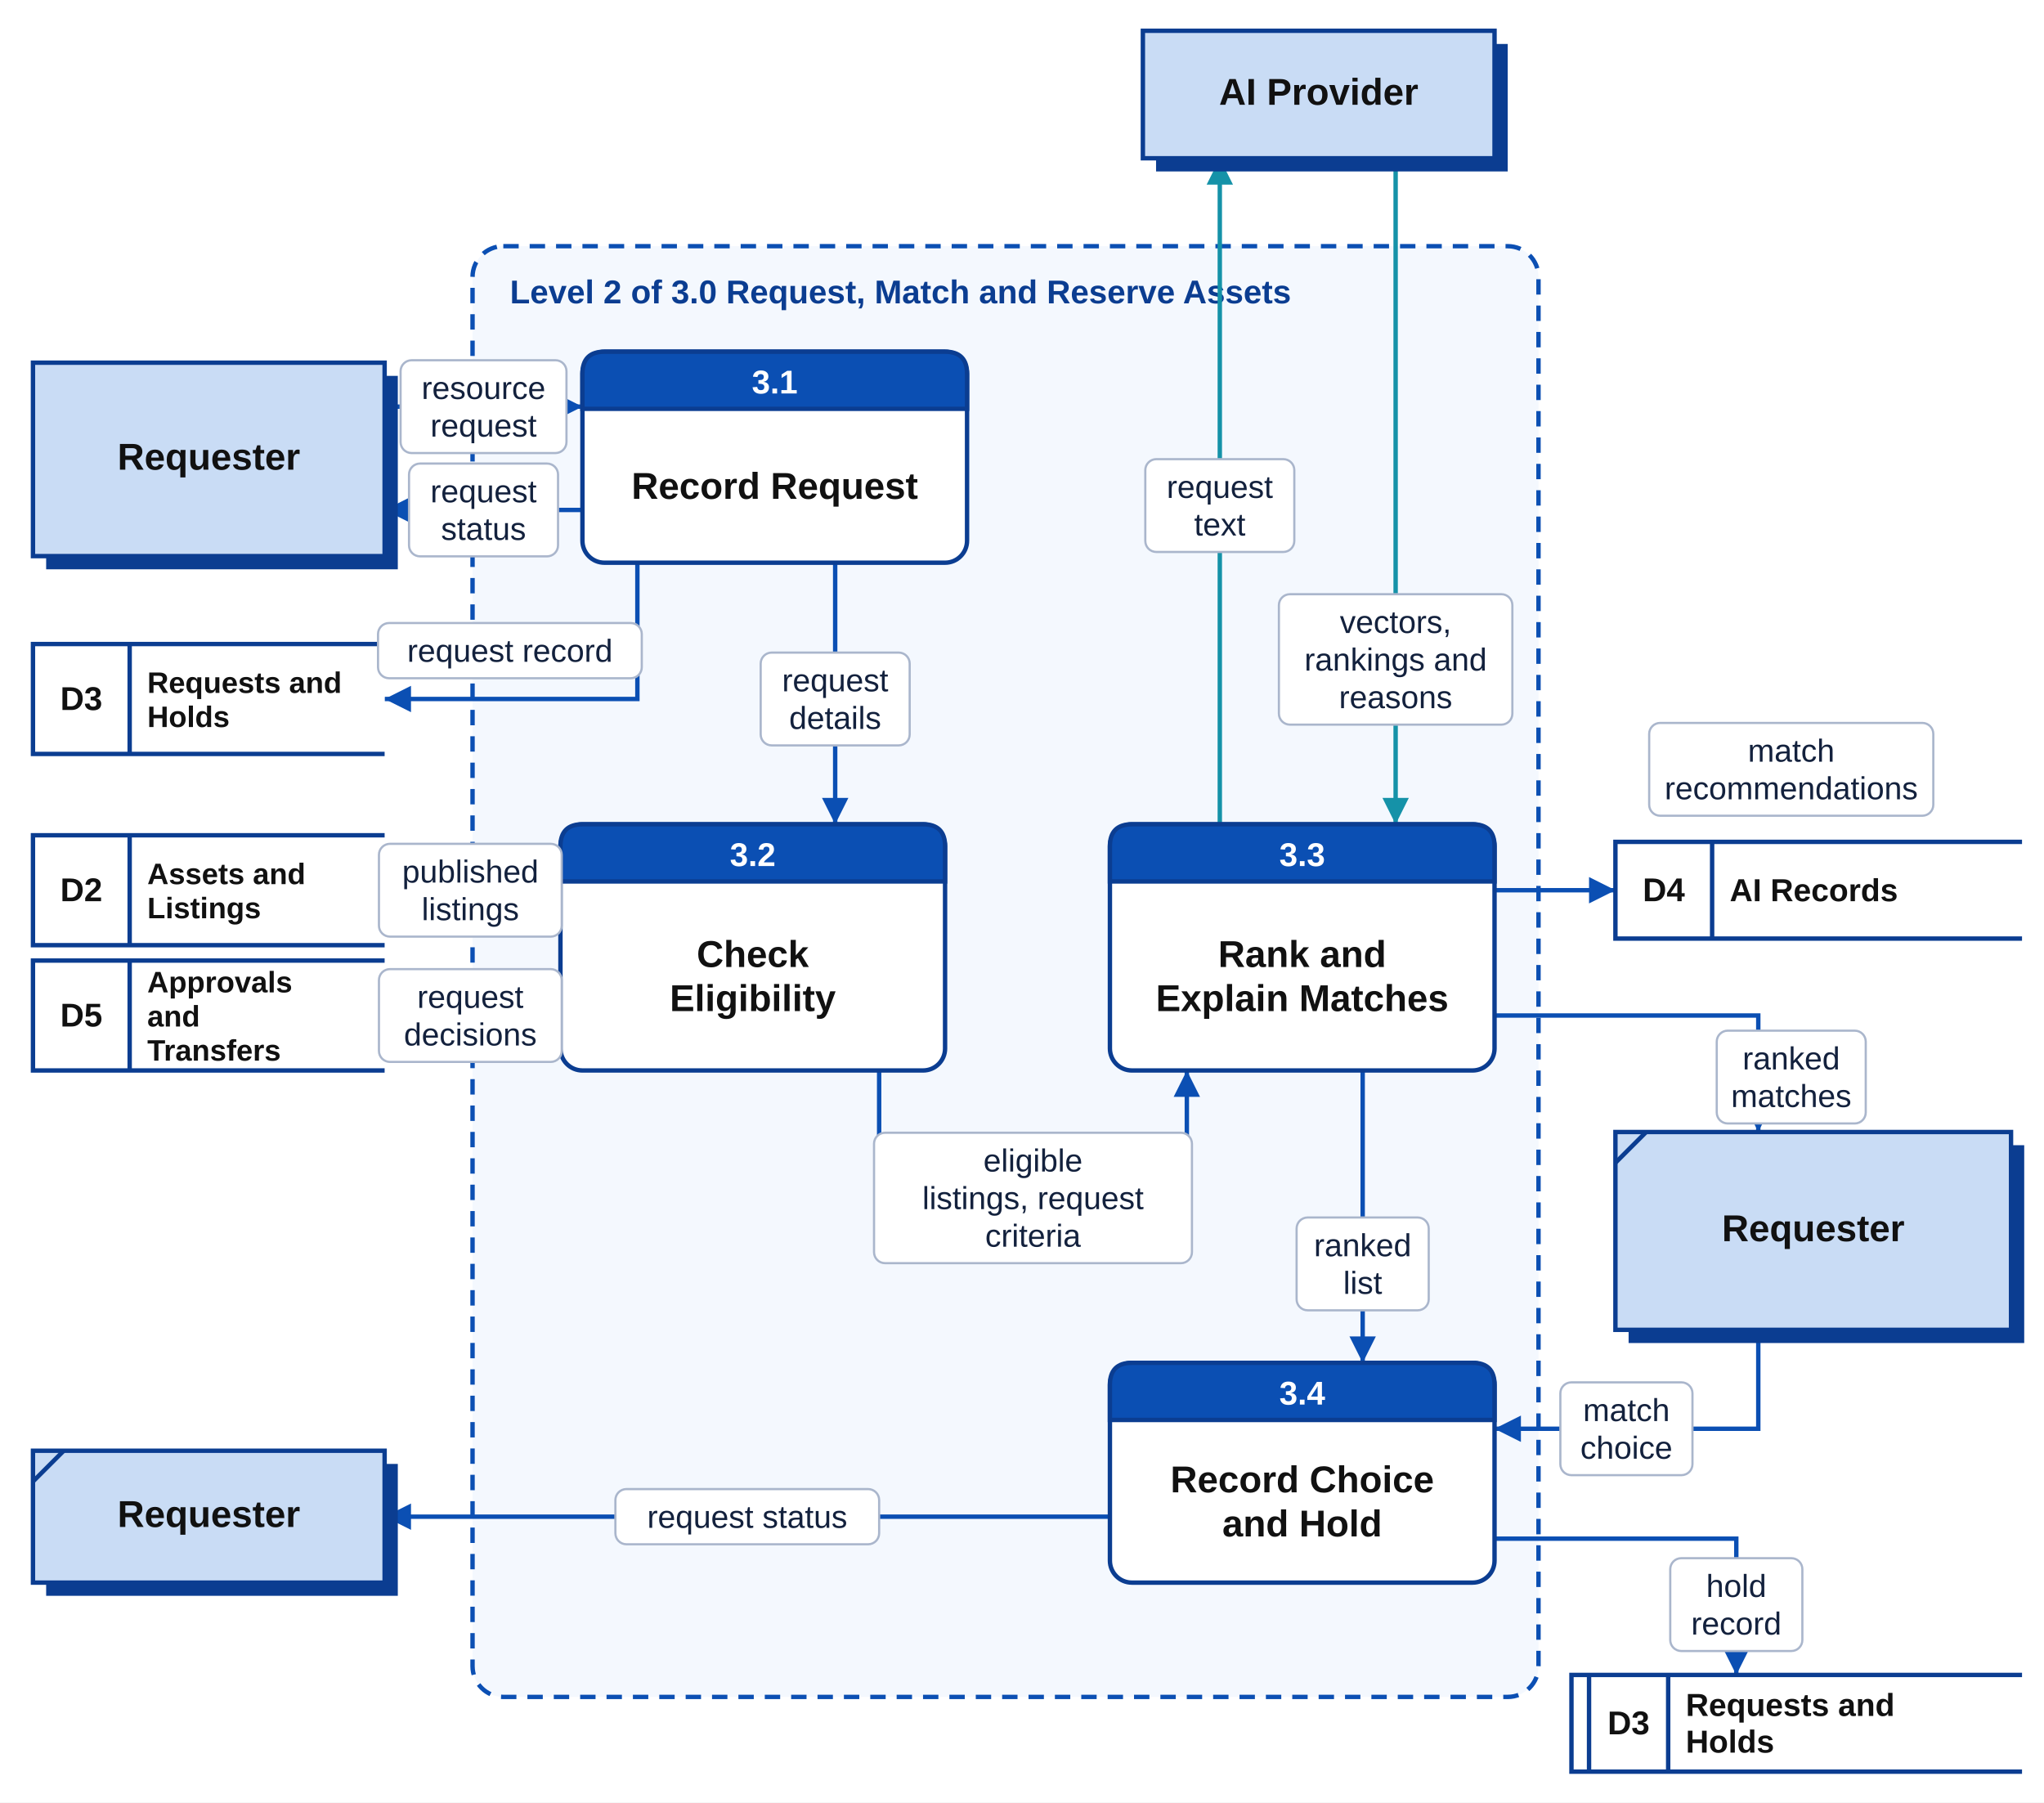
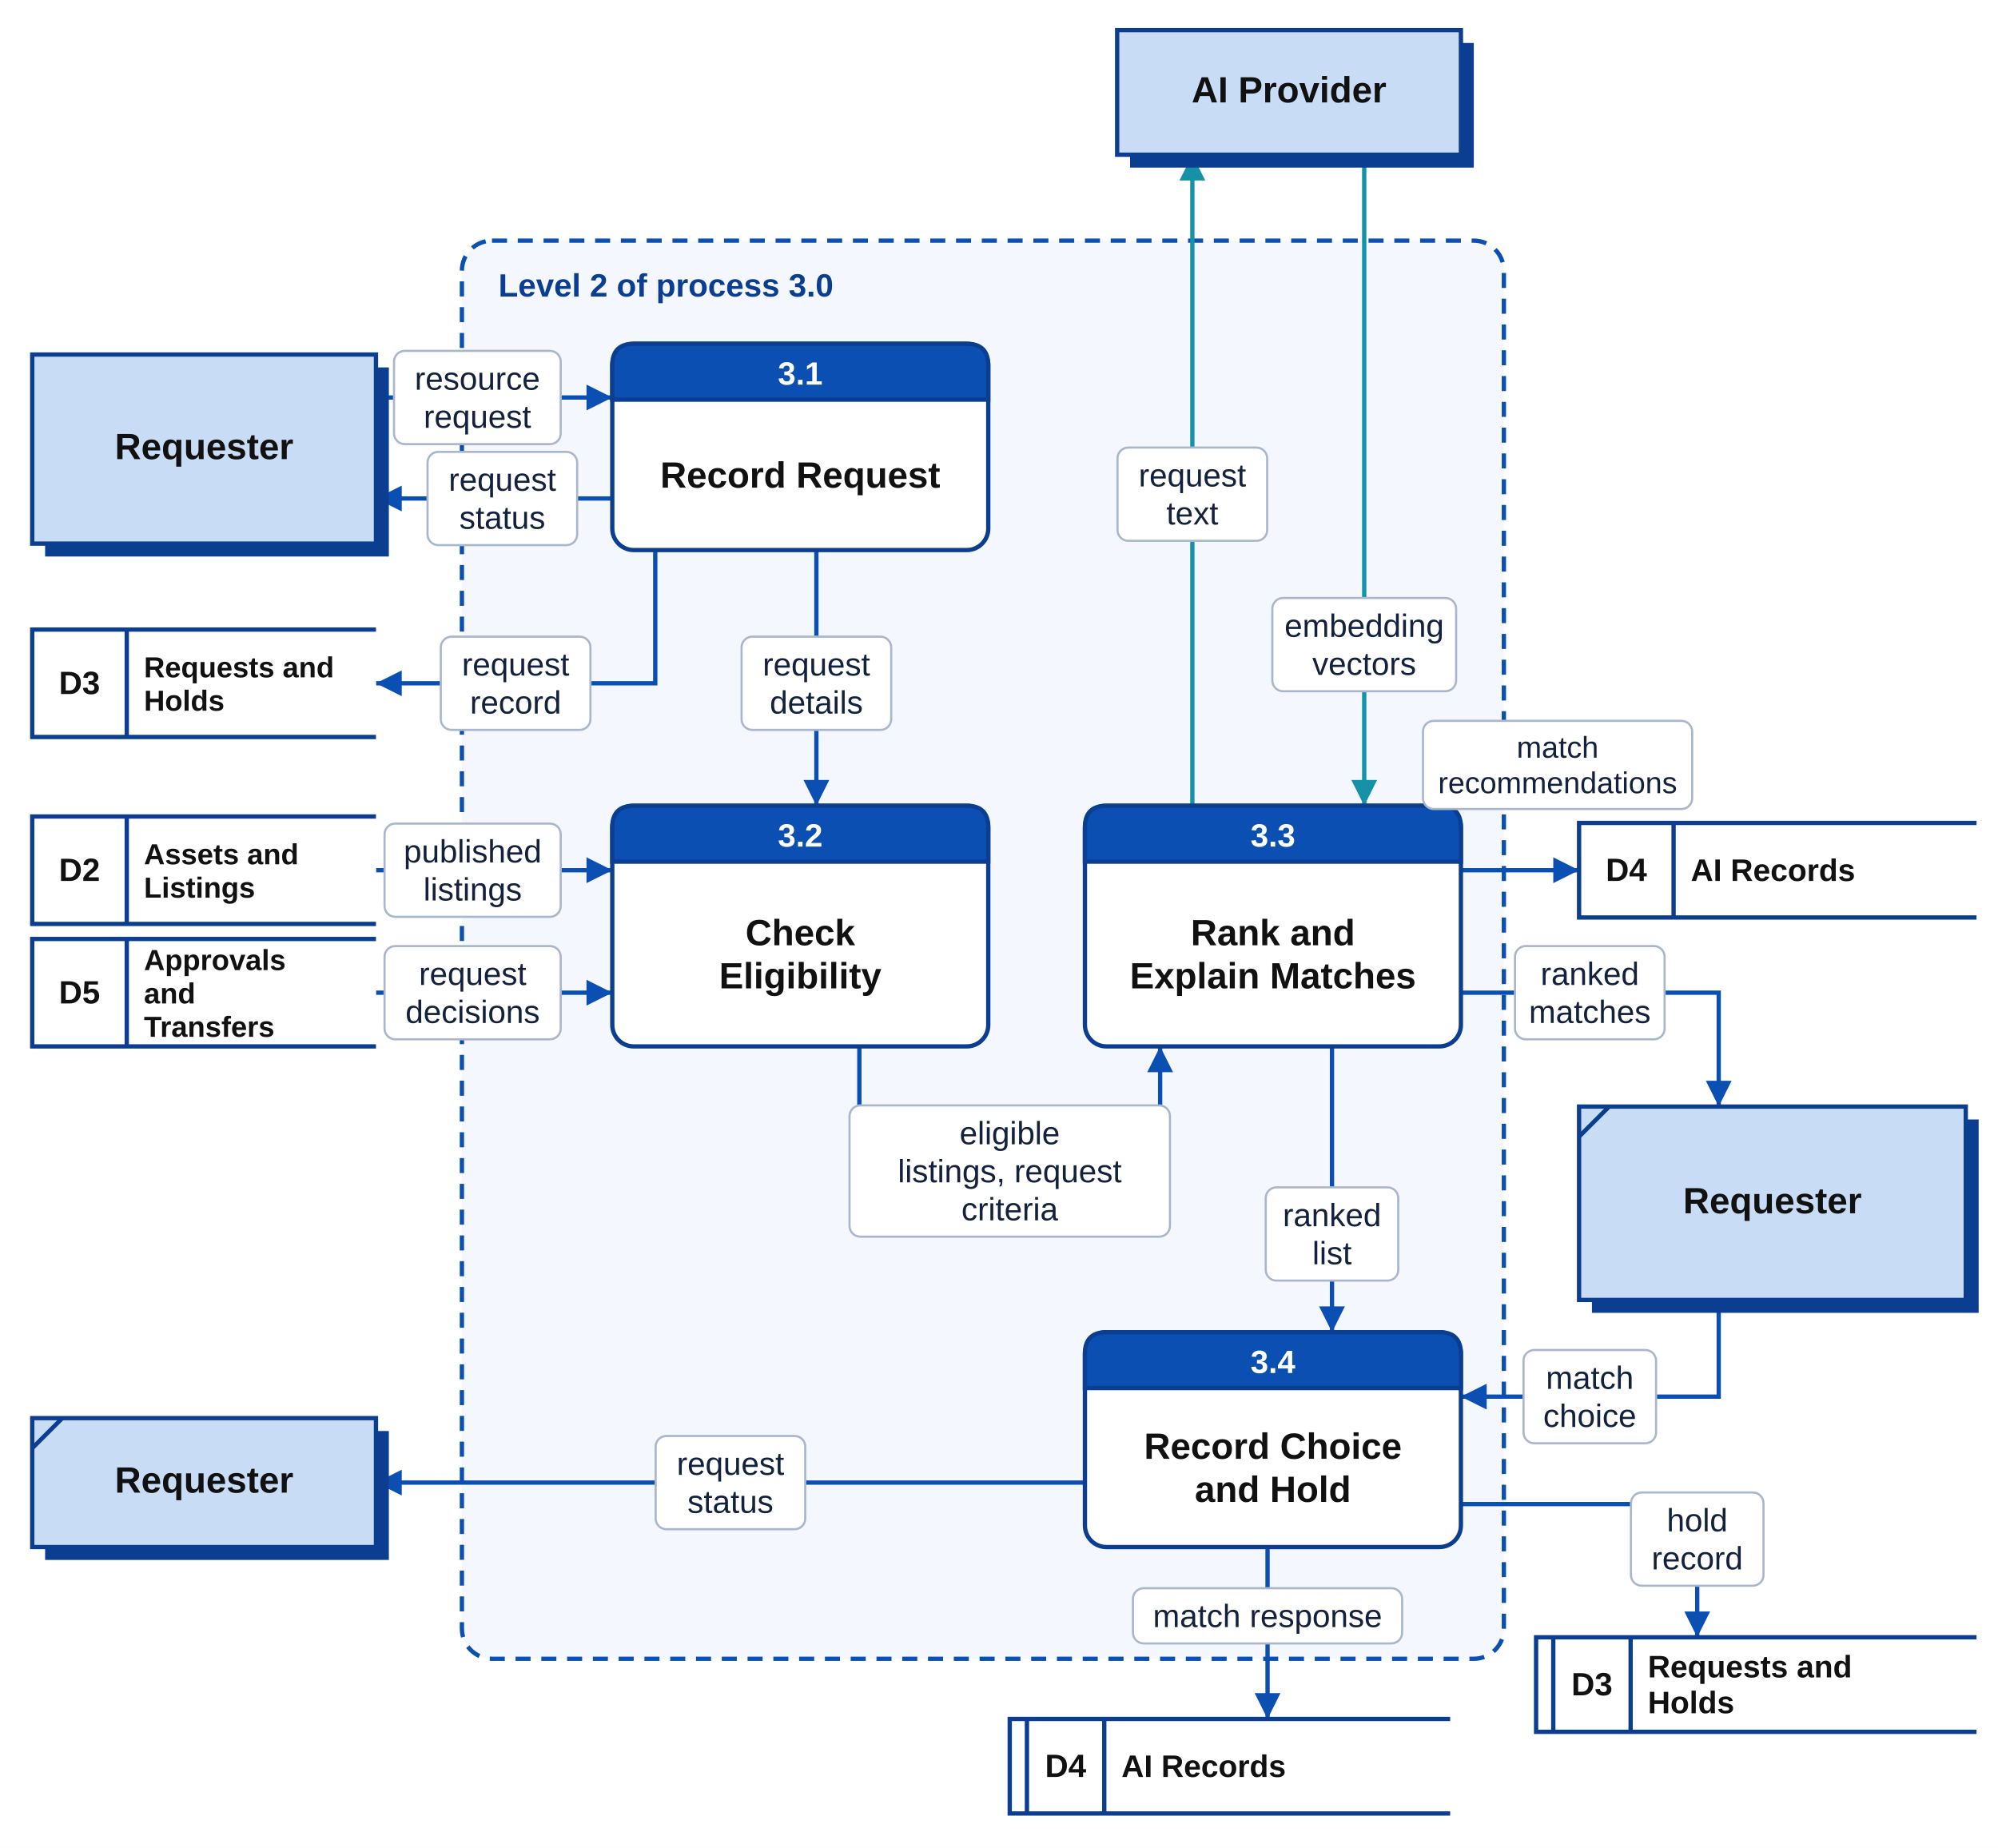
- <svg xmlns="http://www.w3.org/2000/svg" width="930" height="820" viewBox="0 0 930 820">
+ <svg xmlns="http://www.w3.org/2000/svg" width="930" height="860" viewBox="0 0 930 860">
  <rect width="100%" height="100%" fill="#fff" />
  <rect x="215" y="112" width="485" height="660" rx="14" fill="#f4f8fe" stroke="#0b4fb3" stroke-width="2" stroke-dasharray="7 5" />
-   <text x="232" y="138" font-family="Segoe UI, Arial, sans-serif" font-size="15" font-weight="700" fill="#0b3d91">Level 2 of 3.0 Request, Match and Reserve Assets</text>
-   <polyline points="175,185 265,185" fill="none" stroke="#0b4fb3" stroke-width="2" />
-   <path d="M265 185 L253 179 L253 191 Z" fill="#0b4fb3" />
-   <polyline points="265,232 175,232" fill="none" stroke="#0b4fb3" stroke-width="2" />
+   <text x="232" y="138" font-family="Segoe UI, Arial, sans-serif" font-size="15" font-weight="700" fill="#0b3d91">Level 2 of process 3.0</text>
+   <polyline points="175,185 285,185" fill="none" stroke="#0b4fb3" stroke-width="2" />
+   <path d="M285 185 L273 179 L273 191 Z" fill="#0b4fb3" />
+   <polyline points="285,232 175,232" fill="none" stroke="#0b4fb3" stroke-width="2" />
  <path d="M175 232 L187 238 L187 226 Z" fill="#0b4fb3" />
-   <polyline points="290,256 290,318 175,318" fill="none" stroke="#0b4fb3" stroke-width="2" />
+   <polyline points="305,256 305,318 175,318" fill="none" stroke="#0b4fb3" stroke-width="2" />
  <path d="M175 318 L187 324 L187 312 Z" fill="#0b4fb3" />
  <polyline points="380,256 380,375" fill="none" stroke="#0b4fb3" stroke-width="2" />
  <path d="M380 375 L386 363 L374 363 Z" fill="#0b4fb3" />
-   <polyline points="175,405 255,405" fill="none" stroke="#0b4fb3" stroke-width="2" />
-   <path d="M255 405 L243 399 L243 411 Z" fill="#0b4fb3" />
-   <polyline points="175,462 255,462" fill="none" stroke="#0b4fb3" stroke-width="2" />
-   <path d="M255 462 L243 456 L243 468 Z" fill="#0b4fb3" />
+   <polyline points="175,405 285,405" fill="none" stroke="#0b4fb3" stroke-width="2" />
+   <path d="M285 405 L273 399 L273 411 Z" fill="#0b4fb3" />
+   <polyline points="175,462 285,462" fill="none" stroke="#0b4fb3" stroke-width="2" />
+   <path d="M285 462 L273 456 L273 468 Z" fill="#0b4fb3" />
  <polyline points="400,487 400,545 540,545 540,487" fill="none" stroke="#0b4fb3" stroke-width="2" />
  <path d="M540 487 L534 499 L546 499 Z" fill="#0b4fb3" />
  <polyline points="555,375 555,72" fill="none" stroke="#1592a8" stroke-width="2" />
  <path d="M555 72 L549 84 L561 84 Z" fill="#1592a8" />
  <polyline points="635,72 635,375" fill="none" stroke="#1592a8" stroke-width="2" />
  <path d="M635 375 L641 363 L629 363 Z" fill="#1592a8" />
  <polyline points="680,405 735,405" fill="none" stroke="#0b4fb3" stroke-width="2" />
  <path d="M735 405 L723 399 L723 411 Z" fill="#0b4fb3" />
  <polyline points="680,462 800,462 800,515" fill="none" stroke="#0b4fb3" stroke-width="2" />
  <path d="M800 515 L806 503 L794 503 Z" fill="#0b4fb3" />
  <polyline points="620,487 620,620" fill="none" stroke="#0b4fb3" stroke-width="2" />
  <path d="M620 620 L626 608 L614 608 Z" fill="#0b4fb3" />
  <polyline points="800,605 800,650 680,650" fill="none" stroke="#0b4fb3" stroke-width="2" />
  <path d="M680 650 L692 656 L692 644 Z" fill="#0b4fb3" />
  <polyline points="680,700 790,700 790,762" fill="none" stroke="#0b4fb3" stroke-width="2" />
  <path d="M790 762 L796 750 L784 750 Z" fill="#0b4fb3" />
  <polyline points="505,690 175,690" fill="none" stroke="#0b4fb3" stroke-width="2" />
  <path d="M175 690 L187 696 L187 684 Z" fill="#0b4fb3" />
+   <polyline points="590,720 590,800" fill="none" stroke="#0b4fb3" stroke-width="2" />
+   <path d="M590 800 L596 788 L584 788 Z" fill="#0b4fb3" />
  <rect x="21" y="171" width="160" height="88" fill="#0b3d91" />
  <rect x="15" y="165" width="160" height="88" fill="#c9dcf5" stroke="#0b3d91" stroke-width="2" />
  <text x="95" y="213.675" text-anchor="middle" font-family="Segoe UI, Arial, sans-serif" font-size="17" font-weight="700" fill="#111">Requester</text>
  <rect x="15" y="293" width="160" height="50" fill="#fff" stroke="none" />
  <path d="M175 293 H15 V343 H175" fill="none" stroke="#0b3d91" stroke-width="2" />
  <line x1="59" y1="293" x2="59" y2="343" stroke="#0b3d91" stroke-width="2" />
  <text x="37" y="323" text-anchor="middle" font-family="Segoe UI, Arial, sans-serif" font-size="15" font-weight="700" fill="#111">D3</text>
  <text x="67" y="315.238" font-family="Segoe UI, Arial, sans-serif" font-size="13.5" font-weight="700" fill="#111">Requests and</text>
  <text x="67" y="330.762" font-family="Segoe UI, Arial, sans-serif" font-size="13.5" font-weight="700" fill="#111">Holds</text>
  <rect x="15" y="380" width="160" height="50" fill="#fff" stroke="none" />
  <path d="M175 380 H15 V430 H175" fill="none" stroke="#0b3d91" stroke-width="2" />
  <line x1="59" y1="380" x2="59" y2="430" stroke="#0b3d91" stroke-width="2" />
  <text x="37" y="410" text-anchor="middle" font-family="Segoe UI, Arial, sans-serif" font-size="15" font-weight="700" fill="#111">D2</text>
  <text x="67" y="402.238" font-family="Segoe UI, Arial, sans-serif" font-size="13.5" font-weight="700" fill="#111">Assets and</text>
  <text x="67" y="417.762" font-family="Segoe UI, Arial, sans-serif" font-size="13.5" font-weight="700" fill="#111">Listings</text>
  <rect x="15" y="437" width="160" height="50" fill="#fff" stroke="none" />
  <path d="M175 437 H15 V487 H175" fill="none" stroke="#0b3d91" stroke-width="2" />
  <line x1="59" y1="437" x2="59" y2="487" stroke="#0b3d91" stroke-width="2" />
  <text x="37" y="467" text-anchor="middle" font-family="Segoe UI, Arial, sans-serif" font-size="15" font-weight="700" fill="#111">D5</text>
  <text x="67" y="451.475" font-family="Segoe UI, Arial, sans-serif" font-size="13.5" font-weight="700" fill="#111">Approvals</text>
  <text x="67" y="467" font-family="Segoe UI, Arial, sans-serif" font-size="13.5" font-weight="700" fill="#111">and</text>
  <text x="67" y="482.525" font-family="Segoe UI, Arial, sans-serif" font-size="13.5" font-weight="700" fill="#111">Transfers</text>
  <rect x="21" y="666" width="160" height="60" fill="#0b3d91" />
  <rect x="15" y="660" width="160" height="60" fill="#c9dcf5" stroke="#0b3d91" stroke-width="2" />
  <line x1="15" y1="674" x2="29" y2="660" stroke="#0b3d91" stroke-width="2" />
  <text x="95" y="694.675" text-anchor="middle" font-family="Segoe UI, Arial, sans-serif" font-size="17" font-weight="700" fill="#111">Requester</text>
  <rect x="526" y="20" width="160" height="58" fill="#0b3d91" />
  <rect x="520" y="14" width="160" height="58" fill="#c9dcf5" stroke="#0b3d91" stroke-width="2" />
  <text x="600" y="47.675" text-anchor="middle" font-family="Segoe UI, Arial, sans-serif" font-size="17" font-weight="700" fill="#111">AI Provider</text>
  <rect x="735" y="383" width="185" height="44" fill="#fff" stroke="none" />
  <path d="M920 383 H735 V427 H920" fill="none" stroke="#0b3d91" stroke-width="2" />
  <line x1="779" y1="383" x2="779" y2="427" stroke="#0b3d91" stroke-width="2" />
  <text x="757" y="410" text-anchor="middle" font-family="Segoe UI, Arial, sans-serif" font-size="15" font-weight="700" fill="#111">D4</text>
  <text x="787" y="410" font-family="Segoe UI, Arial, sans-serif" font-size="14.5" font-weight="700" fill="#111">AI Records</text>
  <rect x="741" y="521" width="180" height="90" fill="#0b3d91" />
  <rect x="735" y="515" width="180" height="90" fill="#c9dcf5" stroke="#0b3d91" stroke-width="2" />
  <line x1="735" y1="529" x2="749" y2="515" stroke="#0b3d91" stroke-width="2" />
  <text x="825" y="564.675" text-anchor="middle" font-family="Segoe UI, Arial, sans-serif" font-size="17" font-weight="700" fill="#111">Requester</text>
  <rect x="715" y="762" width="205" height="44" fill="#fff" stroke="none" />
  <path d="M920 762 H715 V806 H920" fill="none" stroke="#0b3d91" stroke-width="2" />
  <line x1="759" y1="762" x2="759" y2="806" stroke="#0b3d91" stroke-width="2" />
  <line x1="723" y1="762" x2="723" y2="806" stroke="#0b3d91" stroke-width="2" />
  <text x="741" y="789" text-anchor="middle" font-family="Segoe UI, Arial, sans-serif" font-size="15" font-weight="700" fill="#111">D3</text>
  <text x="767" y="780.663" font-family="Segoe UI, Arial, sans-serif" font-size="14.5" font-weight="700" fill="#111">Requests and</text>
  <text x="767" y="797.337" font-family="Segoe UI, Arial, sans-serif" font-size="14.5" font-weight="700" fill="#111">Holds</text>
-   <rect x="265" y="160" width="175" height="96" rx="10" fill="#fff" stroke="#0b3d91" stroke-width="2" />
-   <path d="M265 186 V170 Q265 160 275 160 H430 Q440 160 440 170 V186 Z" fill="#0b4fb3" stroke="#0b3d91" stroke-width="2" />
-   <text x="352.5" y="179" text-anchor="middle" font-family="Segoe UI, Arial, sans-serif" font-size="15" font-weight="700" fill="#fff">3.1</text>
-   <text x="352.5" y="226.95" text-anchor="middle" font-family="Segoe UI, Arial, sans-serif" font-size="17" font-weight="700" fill="#111">Record Request</text>
-   <rect x="255" y="375" width="175" height="112" rx="10" fill="#fff" stroke="#0b3d91" stroke-width="2" />
-   <path d="M255 401 V385 Q255 375 265 375 H420 Q430 375 430 385 V401 Z" fill="#0b4fb3" stroke="#0b3d91" stroke-width="2" />
-   <text x="342.5" y="394" text-anchor="middle" font-family="Segoe UI, Arial, sans-serif" font-size="15" font-weight="700" fill="#fff">3.2</text>
-   <text x="342.5" y="439.92" text-anchor="middle" font-family="Segoe UI, Arial, sans-serif" font-size="17" font-weight="700" fill="#111">Check</text>
-   <text x="342.5" y="459.98" text-anchor="middle" font-family="Segoe UI, Arial, sans-serif" font-size="17" font-weight="700" fill="#111">Eligibility</text>
+   <rect x="470" y="800" width="205" height="44" fill="#fff" stroke="none" />
+   <path d="M675 800 H470 V844 H675" fill="none" stroke="#0b3d91" stroke-width="2" />
+   <line x1="514" y1="800" x2="514" y2="844" stroke="#0b3d91" stroke-width="2" />
+   <line x1="478" y1="800" x2="478" y2="844" stroke="#0b3d91" stroke-width="2" />
+   <text x="496" y="827" text-anchor="middle" font-family="Segoe UI, Arial, sans-serif" font-size="15" font-weight="700" fill="#111">D4</text>
+   <text x="522" y="827" font-family="Segoe UI, Arial, sans-serif" font-size="14.5" font-weight="700" fill="#111">AI Records</text>
+   <rect x="285" y="160" width="175" height="96" rx="10" fill="#fff" stroke="#0b3d91" stroke-width="2" />
+   <path d="M285 186 V170 Q285 160 295 160 H450 Q460 160 460 170 V186 Z" fill="#0b4fb3" stroke="#0b3d91" stroke-width="2" />
+   <text x="372.5" y="179" text-anchor="middle" font-family="Segoe UI, Arial, sans-serif" font-size="15" font-weight="700" fill="#fff">3.1</text>
+   <text x="372.5" y="226.95" text-anchor="middle" font-family="Segoe UI, Arial, sans-serif" font-size="17" font-weight="700" fill="#111">Record Request</text>
+   <rect x="285" y="375" width="175" height="112" rx="10" fill="#fff" stroke="#0b3d91" stroke-width="2" />
+   <path d="M285 401 V385 Q285 375 295 375 H450 Q460 375 460 385 V401 Z" fill="#0b4fb3" stroke="#0b3d91" stroke-width="2" />
+   <text x="372.5" y="394" text-anchor="middle" font-family="Segoe UI, Arial, sans-serif" font-size="15" font-weight="700" fill="#fff">3.2</text>
+   <text x="372.5" y="439.92" text-anchor="middle" font-family="Segoe UI, Arial, sans-serif" font-size="17" font-weight="700" fill="#111">Check</text>
+   <text x="372.5" y="459.98" text-anchor="middle" font-family="Segoe UI, Arial, sans-serif" font-size="17" font-weight="700" fill="#111">Eligibility</text>
  <rect x="505" y="375" width="175" height="112" rx="10" fill="#fff" stroke="#0b3d91" stroke-width="2" />
  <path d="M505 401 V385 Q505 375 515 375 H670 Q680 375 680 385 V401 Z" fill="#0b4fb3" stroke="#0b3d91" stroke-width="2" />
  <text x="592.5" y="394" text-anchor="middle" font-family="Segoe UI, Arial, sans-serif" font-size="15" font-weight="700" fill="#fff">3.3</text>
  <text x="592.5" y="439.92" text-anchor="middle" font-family="Segoe UI, Arial, sans-serif" font-size="17" font-weight="700" fill="#111">Rank and</text>
  <text x="592.5" y="459.98" text-anchor="middle" font-family="Segoe UI, Arial, sans-serif" font-size="17" font-weight="700" fill="#111">Explain Matches</text>
  <rect x="505" y="620" width="175" height="100" rx="10" fill="#fff" stroke="#0b3d91" stroke-width="2" />
  <path d="M505 646 V630 Q505 620 515 620 H670 Q680 620 680 630 V646 Z" fill="#0b4fb3" stroke="#0b3d91" stroke-width="2" />
  <text x="592.5" y="639" text-anchor="middle" font-family="Segoe UI, Arial, sans-serif" font-size="15" font-weight="700" fill="#fff">3.4</text>
  <text x="592.5" y="678.92" text-anchor="middle" font-family="Segoe UI, Arial, sans-serif" font-size="17" font-weight="700" fill="#111">Record Choice</text>
  <text x="592.5" y="698.98" text-anchor="middle" font-family="Segoe UI, Arial, sans-serif" font-size="17" font-weight="700" fill="#111">and Hold</text>
-   <rect x="182.26" y="163.89" width="75.48" height="42.22" rx="5" fill="#fff" stroke="#aab6cc" stroke-width="1" />
-   <text x="220" y="181.52" text-anchor="middle" font-family="Segoe UI, Arial, sans-serif" font-size="14.5" fill="#13213d">resource</text>
-   <text x="220" y="198.63" text-anchor="middle" font-family="Segoe UI, Arial, sans-serif" font-size="14.5" fill="#13213d">request</text>
-   <rect x="186.102" y="210.89" width="67.795" height="42.22" rx="5" fill="#fff" stroke="#aab6cc" stroke-width="1" />
-   <text x="220" y="228.52" text-anchor="middle" font-family="Segoe UI, Arial, sans-serif" font-size="14.5" fill="#13213d">request</text>
-   <text x="220" y="245.63" text-anchor="middle" font-family="Segoe UI, Arial, sans-serif" font-size="14.5" fill="#13213d">status</text>
-   <rect x="172" y="283.445" width="120" height="25.11" rx="5" fill="#fff" stroke="#aab6cc" stroke-width="1" />
-   <text x="232" y="301.075" text-anchor="middle" font-family="Segoe UI, Arial, sans-serif" font-size="14.5" fill="#13213d">request record</text>
-   <rect x="346.103" y="296.89" width="67.795" height="42.22" rx="5" fill="#fff" stroke="#aab6cc" stroke-width="1" />
-   <text x="380" y="314.52" text-anchor="middle" font-family="Segoe UI, Arial, sans-serif" font-size="14.5" fill="#13213d">request</text>
-   <text x="380" y="331.63" text-anchor="middle" font-family="Segoe UI, Arial, sans-serif" font-size="14.5" fill="#13213d">details</text>
-   <rect x="172.417" y="383.89" width="83.165" height="42.22" rx="5" fill="#fff" stroke="#aab6cc" stroke-width="1" />
-   <text x="214" y="401.52" text-anchor="middle" font-family="Segoe UI, Arial, sans-serif" font-size="14.5" fill="#13213d">published</text>
-   <text x="214" y="418.63" text-anchor="middle" font-family="Segoe UI, Arial, sans-serif" font-size="14.5" fill="#13213d">listings</text>
-   <rect x="172.417" y="440.89" width="83.165" height="42.22" rx="5" fill="#fff" stroke="#aab6cc" stroke-width="1" />
-   <text x="214" y="458.52" text-anchor="middle" font-family="Segoe UI, Arial, sans-serif" font-size="14.5" fill="#13213d">request</text>
-   <text x="214" y="475.63" text-anchor="middle" font-family="Segoe UI, Arial, sans-serif" font-size="14.5" fill="#13213d">decisions</text>
-   <rect x="397.678" y="515.335" width="144.645" height="59.33" rx="5" fill="#fff" stroke="#aab6cc" stroke-width="1" />
-   <text x="470" y="532.965" text-anchor="middle" font-family="Segoe UI, Arial, sans-serif" font-size="14.5" fill="#13213d">eligible</text>
-   <text x="470" y="550.075" text-anchor="middle" font-family="Segoe UI, Arial, sans-serif" font-size="14.5" fill="#13213d">listings, request</text>
-   <text x="470" y="567.185" text-anchor="middle" font-family="Segoe UI, Arial, sans-serif" font-size="14.5" fill="#13213d">criteria</text>
-   <rect x="521.102" y="208.89" width="67.795" height="42.22" rx="5" fill="#fff" stroke="#aab6cc" stroke-width="1" />
-   <text x="555" y="226.52" text-anchor="middle" font-family="Segoe UI, Arial, sans-serif" font-size="14.5" fill="#13213d">request</text>
-   <text x="555" y="243.63" text-anchor="middle" font-family="Segoe UI, Arial, sans-serif" font-size="14.5" fill="#13213d">text</text>
-   <rect x="581.89" y="270.335" width="106.22" height="59.33" rx="5" fill="#fff" stroke="#aab6cc" stroke-width="1" />
-   <text x="635" y="287.965" text-anchor="middle" font-family="Segoe UI, Arial, sans-serif" font-size="14.5" fill="#13213d">vectors,</text>
-   <text x="635" y="305.075" text-anchor="middle" font-family="Segoe UI, Arial, sans-serif" font-size="14.5" fill="#13213d">rankings and</text>
-   <text x="635" y="322.185" text-anchor="middle" font-family="Segoe UI, Arial, sans-serif" font-size="14.5" fill="#13213d">reasons</text>
-   <rect x="750.362" y="328.89" width="129.275" height="42.22" rx="5" fill="#fff" stroke="#aab6cc" stroke-width="1" />
-   <text x="815" y="346.52" text-anchor="middle" font-family="Segoe UI, Arial, sans-serif" font-size="14.5" fill="#13213d">match</text>
-   <text x="815" y="363.63" text-anchor="middle" font-family="Segoe UI, Arial, sans-serif" font-size="14.5" fill="#13213d">recommendations</text>
-   <rect x="781.102" y="468.89" width="67.795" height="42.22" rx="5" fill="#fff" stroke="#aab6cc" stroke-width="1" />
-   <text x="815" y="486.52" text-anchor="middle" font-family="Segoe UI, Arial, sans-serif" font-size="14.5" fill="#13213d">ranked</text>
-   <text x="815" y="503.63" text-anchor="middle" font-family="Segoe UI, Arial, sans-serif" font-size="14.5" fill="#13213d">matches</text>
-   <rect x="589.945" y="553.89" width="60.11" height="42.22" rx="5" fill="#fff" stroke="#aab6cc" stroke-width="1" />
-   <text x="620" y="571.52" text-anchor="middle" font-family="Segoe UI, Arial, sans-serif" font-size="14.5" fill="#13213d">ranked</text>
-   <text x="620" y="588.63" text-anchor="middle" font-family="Segoe UI, Arial, sans-serif" font-size="14.5" fill="#13213d">list</text>
-   <rect x="709.945" y="628.89" width="60.11" height="42.22" rx="5" fill="#fff" stroke="#aab6cc" stroke-width="1" />
-   <text x="740" y="646.52" text-anchor="middle" font-family="Segoe UI, Arial, sans-serif" font-size="14.5" fill="#13213d">match</text>
-   <text x="740" y="663.63" text-anchor="middle" font-family="Segoe UI, Arial, sans-serif" font-size="14.5" fill="#13213d">choice</text>
-   <rect x="759.945" y="708.89" width="60.11" height="42.22" rx="5" fill="#fff" stroke="#aab6cc" stroke-width="1" />
-   <text x="790" y="726.52" text-anchor="middle" font-family="Segoe UI, Arial, sans-serif" font-size="14.5" fill="#13213d">hold</text>
-   <text x="790" y="743.63" text-anchor="middle" font-family="Segoe UI, Arial, sans-serif" font-size="14.5" fill="#13213d">record</text>
-   <rect x="280" y="677.445" width="120" height="25.11" rx="5" fill="#fff" stroke="#aab6cc" stroke-width="1" />
-   <text x="340" y="695.075" text-anchor="middle" font-family="Segoe UI, Arial, sans-serif" font-size="14.5" fill="#13213d">request status</text>
+   <rect x="183.4" y="163.3" width="77.6" height="43.4" rx="5" fill="#fff" stroke="#aab6cc" stroke-width="1" />
+   <text x="222.2" y="181.4" text-anchor="middle" font-family="Segoe UI, Arial, sans-serif" font-size="15" fill="#13213d">resource</text>
+   <text x="222.2" y="199.1" text-anchor="middle" font-family="Segoe UI, Arial, sans-serif" font-size="15" fill="#13213d">request</text>
+   <rect x="199" y="210.3" width="69.65" height="43.4" rx="5" fill="#fff" stroke="#aab6cc" stroke-width="1" />
+   <text x="233.825" y="228.4" text-anchor="middle" font-family="Segoe UI, Arial, sans-serif" font-size="15" fill="#13213d">request</text>
+   <text x="233.825" y="246.1" text-anchor="middle" font-family="Segoe UI, Arial, sans-serif" font-size="15" fill="#13213d">status</text>
+   <rect x="205.175" y="296.3" width="69.65" height="43.4" rx="5" fill="#fff" stroke="#aab6cc" stroke-width="1" />
+   <text x="240" y="314.4" text-anchor="middle" font-family="Segoe UI, Arial, sans-serif" font-size="15" fill="#13213d">request</text>
+   <text x="240" y="332.1" text-anchor="middle" font-family="Segoe UI, Arial, sans-serif" font-size="15" fill="#13213d">record</text>
+   <rect x="345.175" y="296.3" width="69.65" height="43.4" rx="5" fill="#fff" stroke="#aab6cc" stroke-width="1" />
+   <text x="380" y="314.4" text-anchor="middle" font-family="Segoe UI, Arial, sans-serif" font-size="15" fill="#13213d">request</text>
+   <text x="380" y="332.1" text-anchor="middle" font-family="Segoe UI, Arial, sans-serif" font-size="15" fill="#13213d">details</text>
+   <rect x="179" y="383.3" width="82" height="43.4" rx="5" fill="#fff" stroke="#aab6cc" stroke-width="1" />
+   <text x="220" y="401.4" text-anchor="middle" font-family="Segoe UI, Arial, sans-serif" font-size="15" fill="#13213d">published</text>
+   <text x="220" y="419.1" text-anchor="middle" font-family="Segoe UI, Arial, sans-serif" font-size="15" fill="#13213d">listings</text>
+   <rect x="179" y="440.3" width="82" height="43.4" rx="5" fill="#fff" stroke="#aab6cc" stroke-width="1" />
+   <text x="220" y="458.4" text-anchor="middle" font-family="Segoe UI, Arial, sans-serif" font-size="15" fill="#13213d">request</text>
+   <text x="220" y="476.1" text-anchor="middle" font-family="Segoe UI, Arial, sans-serif" font-size="15" fill="#13213d">decisions</text>
+   <rect x="395.425" y="514.45" width="149.15" height="61.1" rx="5" fill="#fff" stroke="#aab6cc" stroke-width="1" />
+   <text x="470" y="532.55" text-anchor="middle" font-family="Segoe UI, Arial, sans-serif" font-size="15" fill="#13213d">eligible</text>
+   <text x="470" y="550.25" text-anchor="middle" font-family="Segoe UI, Arial, sans-serif" font-size="15" fill="#13213d">listings, request</text>
+   <text x="470" y="567.95" text-anchor="middle" font-family="Segoe UI, Arial, sans-serif" font-size="15" fill="#13213d">criteria</text>
+   <rect x="520.175" y="208.3" width="69.65" height="43.4" rx="5" fill="#fff" stroke="#aab6cc" stroke-width="1" />
+   <text x="555" y="226.4" text-anchor="middle" font-family="Segoe UI, Arial, sans-serif" font-size="15" fill="#13213d">request</text>
+   <text x="555" y="244.1" text-anchor="middle" font-family="Segoe UI, Arial, sans-serif" font-size="15" fill="#13213d">text</text>
+   <rect x="592.225" y="278.3" width="85.55" height="43.4" rx="5" fill="#fff" stroke="#aab6cc" stroke-width="1" />
+   <text x="635" y="296.4" text-anchor="middle" font-family="Segoe UI, Arial, sans-serif" font-size="15" fill="#13213d">embedding</text>
+   <text x="635" y="314.1" text-anchor="middle" font-family="Segoe UI, Arial, sans-serif" font-size="15" fill="#13213d">vectors</text>
+   <rect x="662.35" y="335.48" width="125.3" height="41.04" rx="5" fill="#fff" stroke="#aab6cc" stroke-width="1" />
+   <text x="725" y="352.64" text-anchor="middle" font-family="Segoe UI, Arial, sans-serif" font-size="14" fill="#13213d">match</text>
+   <text x="725" y="369.16" text-anchor="middle" font-family="Segoe UI, Arial, sans-serif" font-size="14" fill="#13213d">recommendations</text>
+   <rect x="705.175" y="440.3" width="69.65" height="43.4" rx="5" fill="#fff" stroke="#aab6cc" stroke-width="1" />
+   <text x="740" y="458.4" text-anchor="middle" font-family="Segoe UI, Arial, sans-serif" font-size="15" fill="#13213d">ranked</text>
+   <text x="740" y="476.1" text-anchor="middle" font-family="Segoe UI, Arial, sans-serif" font-size="15" fill="#13213d">matches</text>
+   <rect x="589.15" y="552.6" width="61.7" height="43.4" rx="5" fill="#fff" stroke="#aab6cc" stroke-width="1" />
+   <text x="620" y="570.7" text-anchor="middle" font-family="Segoe UI, Arial, sans-serif" font-size="15" fill="#13213d">ranked</text>
+   <text x="620" y="588.4" text-anchor="middle" font-family="Segoe UI, Arial, sans-serif" font-size="15" fill="#13213d">list</text>
+   <rect x="709.15" y="628.3" width="61.7" height="43.4" rx="5" fill="#fff" stroke="#aab6cc" stroke-width="1" />
+   <text x="740" y="646.4" text-anchor="middle" font-family="Segoe UI, Arial, sans-serif" font-size="15" fill="#13213d">match</text>
+   <text x="740" y="664.1" text-anchor="middle" font-family="Segoe UI, Arial, sans-serif" font-size="15" fill="#13213d">choice</text>
+   <rect x="759.15" y="694.6" width="61.7" height="43.4" rx="5" fill="#fff" stroke="#aab6cc" stroke-width="1" />
+   <text x="790" y="712.7" text-anchor="middle" font-family="Segoe UI, Arial, sans-serif" font-size="15" fill="#13213d">hold</text>
+   <text x="790" y="730.4" text-anchor="middle" font-family="Segoe UI, Arial, sans-serif" font-size="15" fill="#13213d">record</text>
+   <rect x="305.175" y="668.3" width="69.65" height="43.4" rx="5" fill="#fff" stroke="#aab6cc" stroke-width="1" />
+   <text x="340" y="686.4" text-anchor="middle" font-family="Segoe UI, Arial, sans-serif" font-size="15" fill="#13213d">request</text>
+   <text x="340" y="704.1" text-anchor="middle" font-family="Segoe UI, Arial, sans-serif" font-size="15" fill="#13213d">status</text>
+   <rect x="527.35" y="739.15" width="125.3" height="25.7" rx="5" fill="#fff" stroke="#aab6cc" stroke-width="1" />
+   <text x="590" y="757.25" text-anchor="middle" font-family="Segoe UI, Arial, sans-serif" font-size="15" fill="#13213d">match response</text>
</svg>
